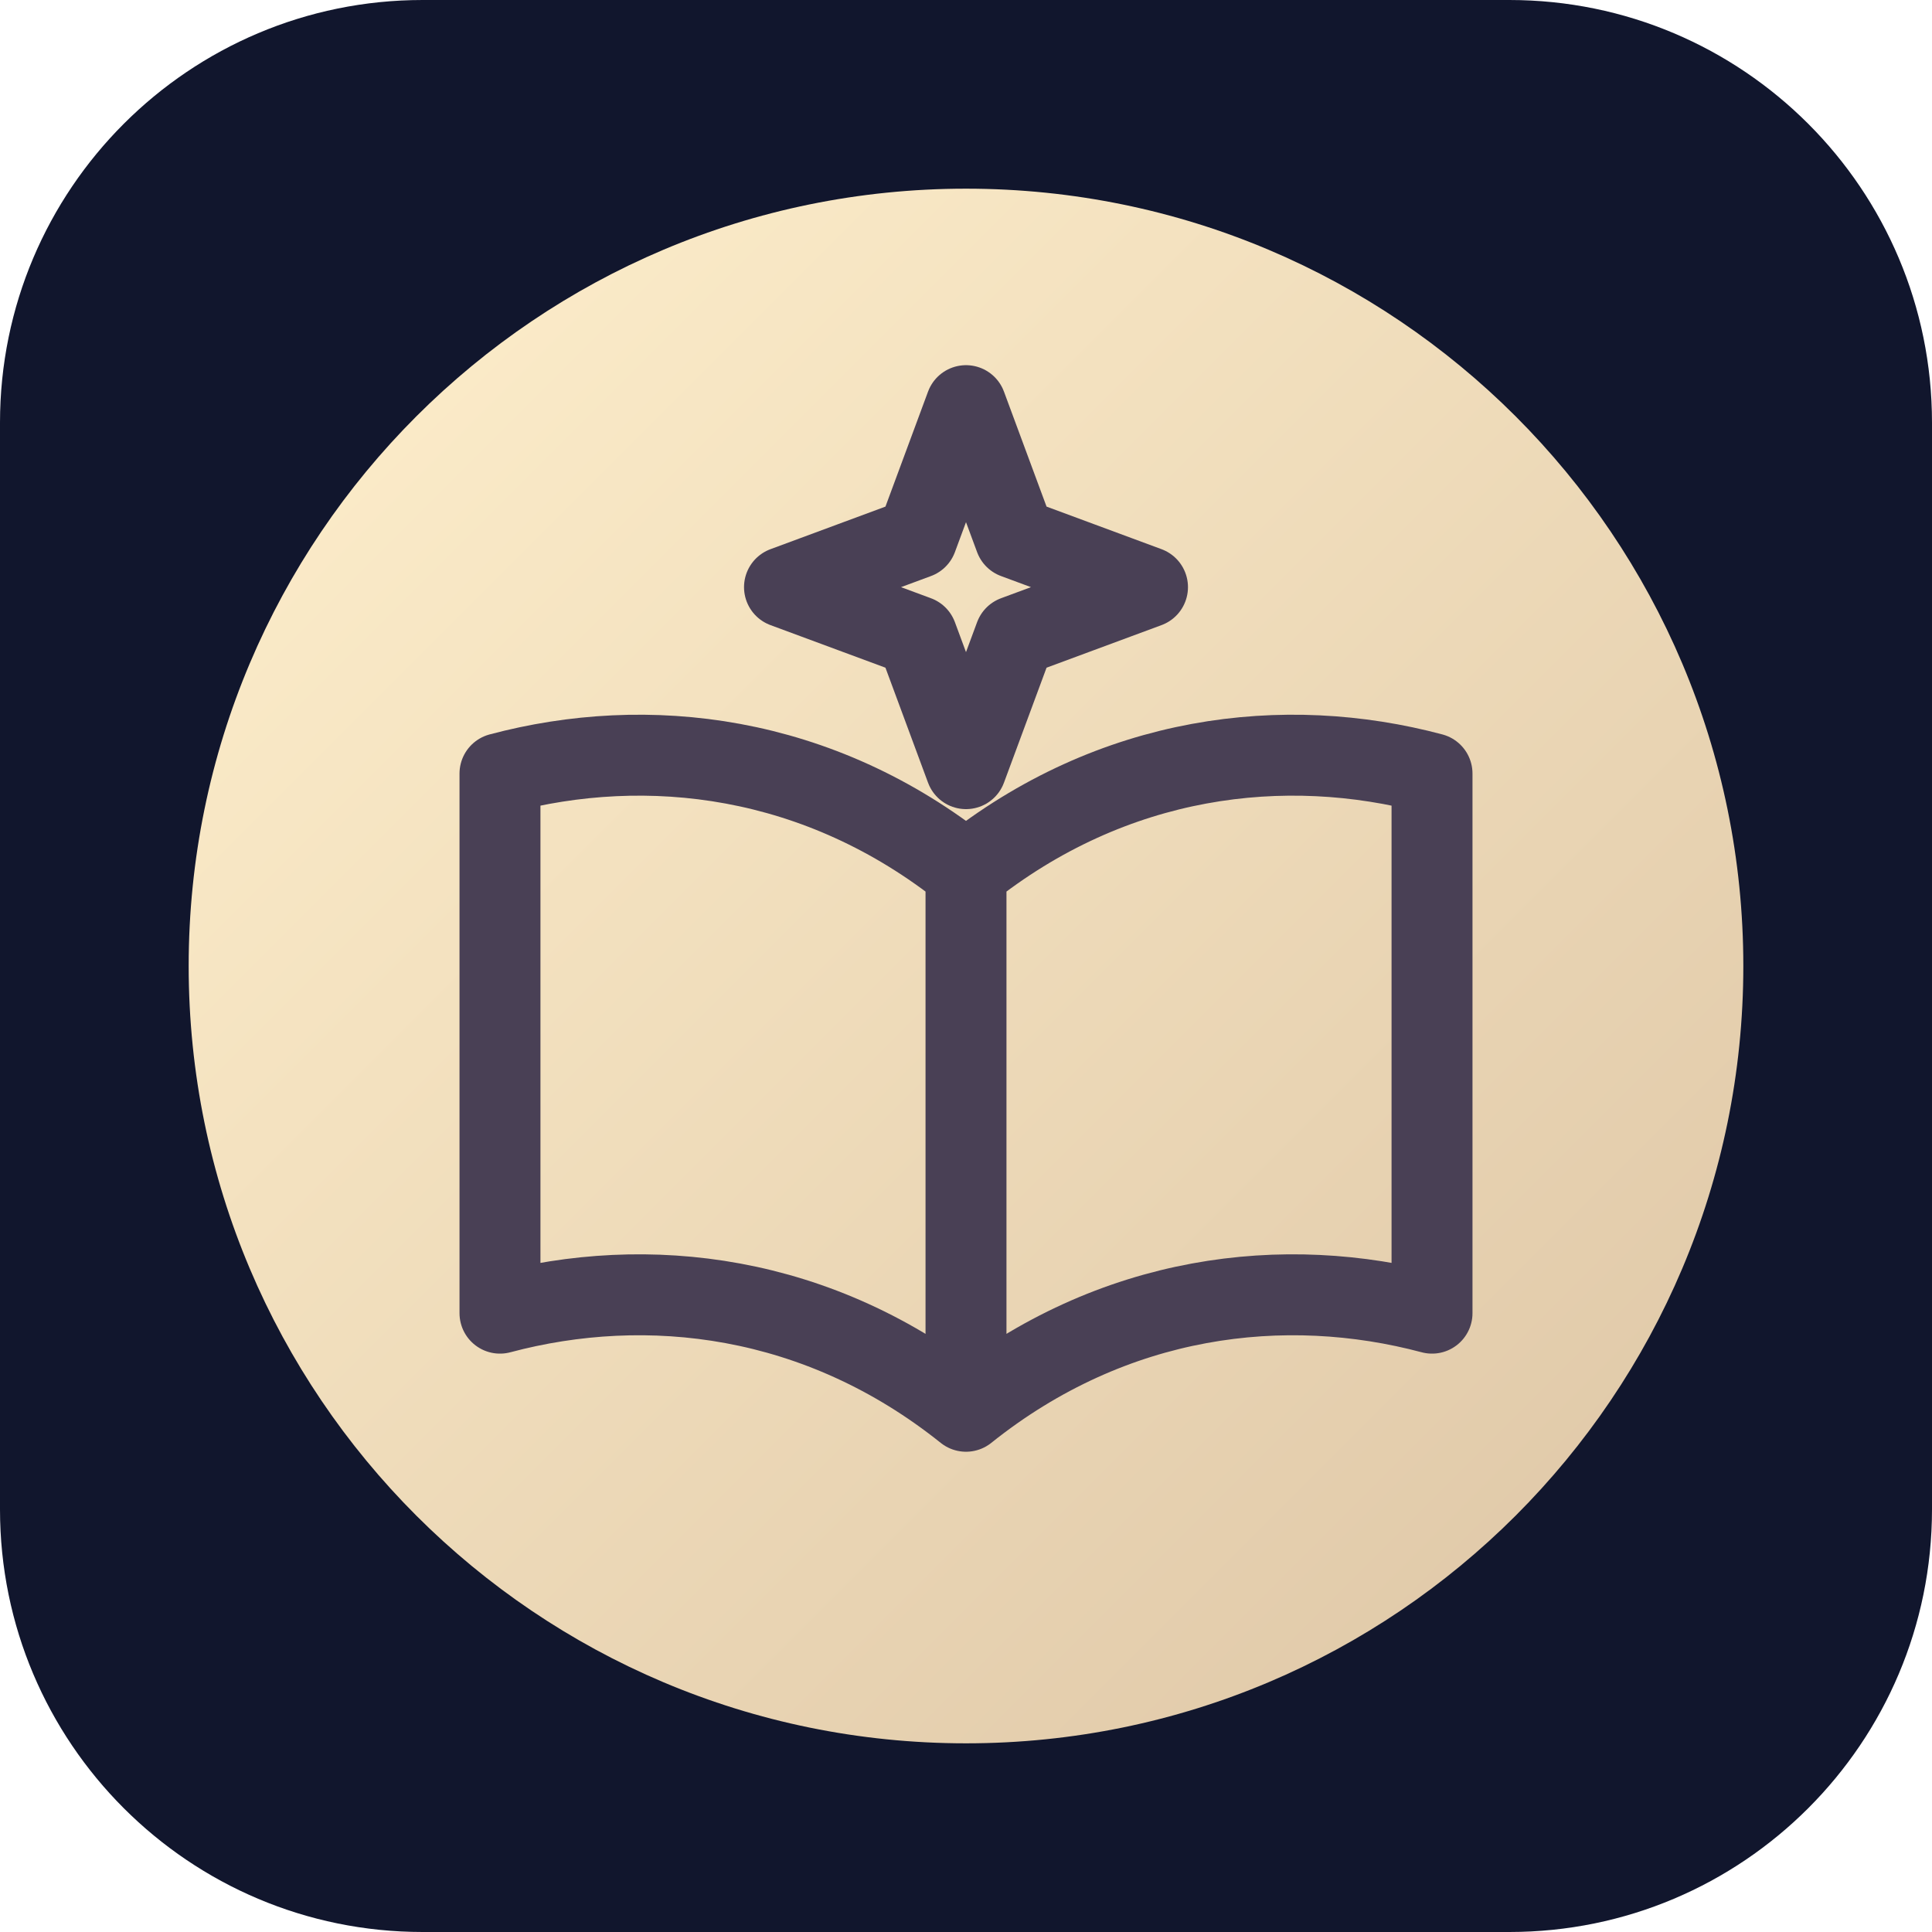
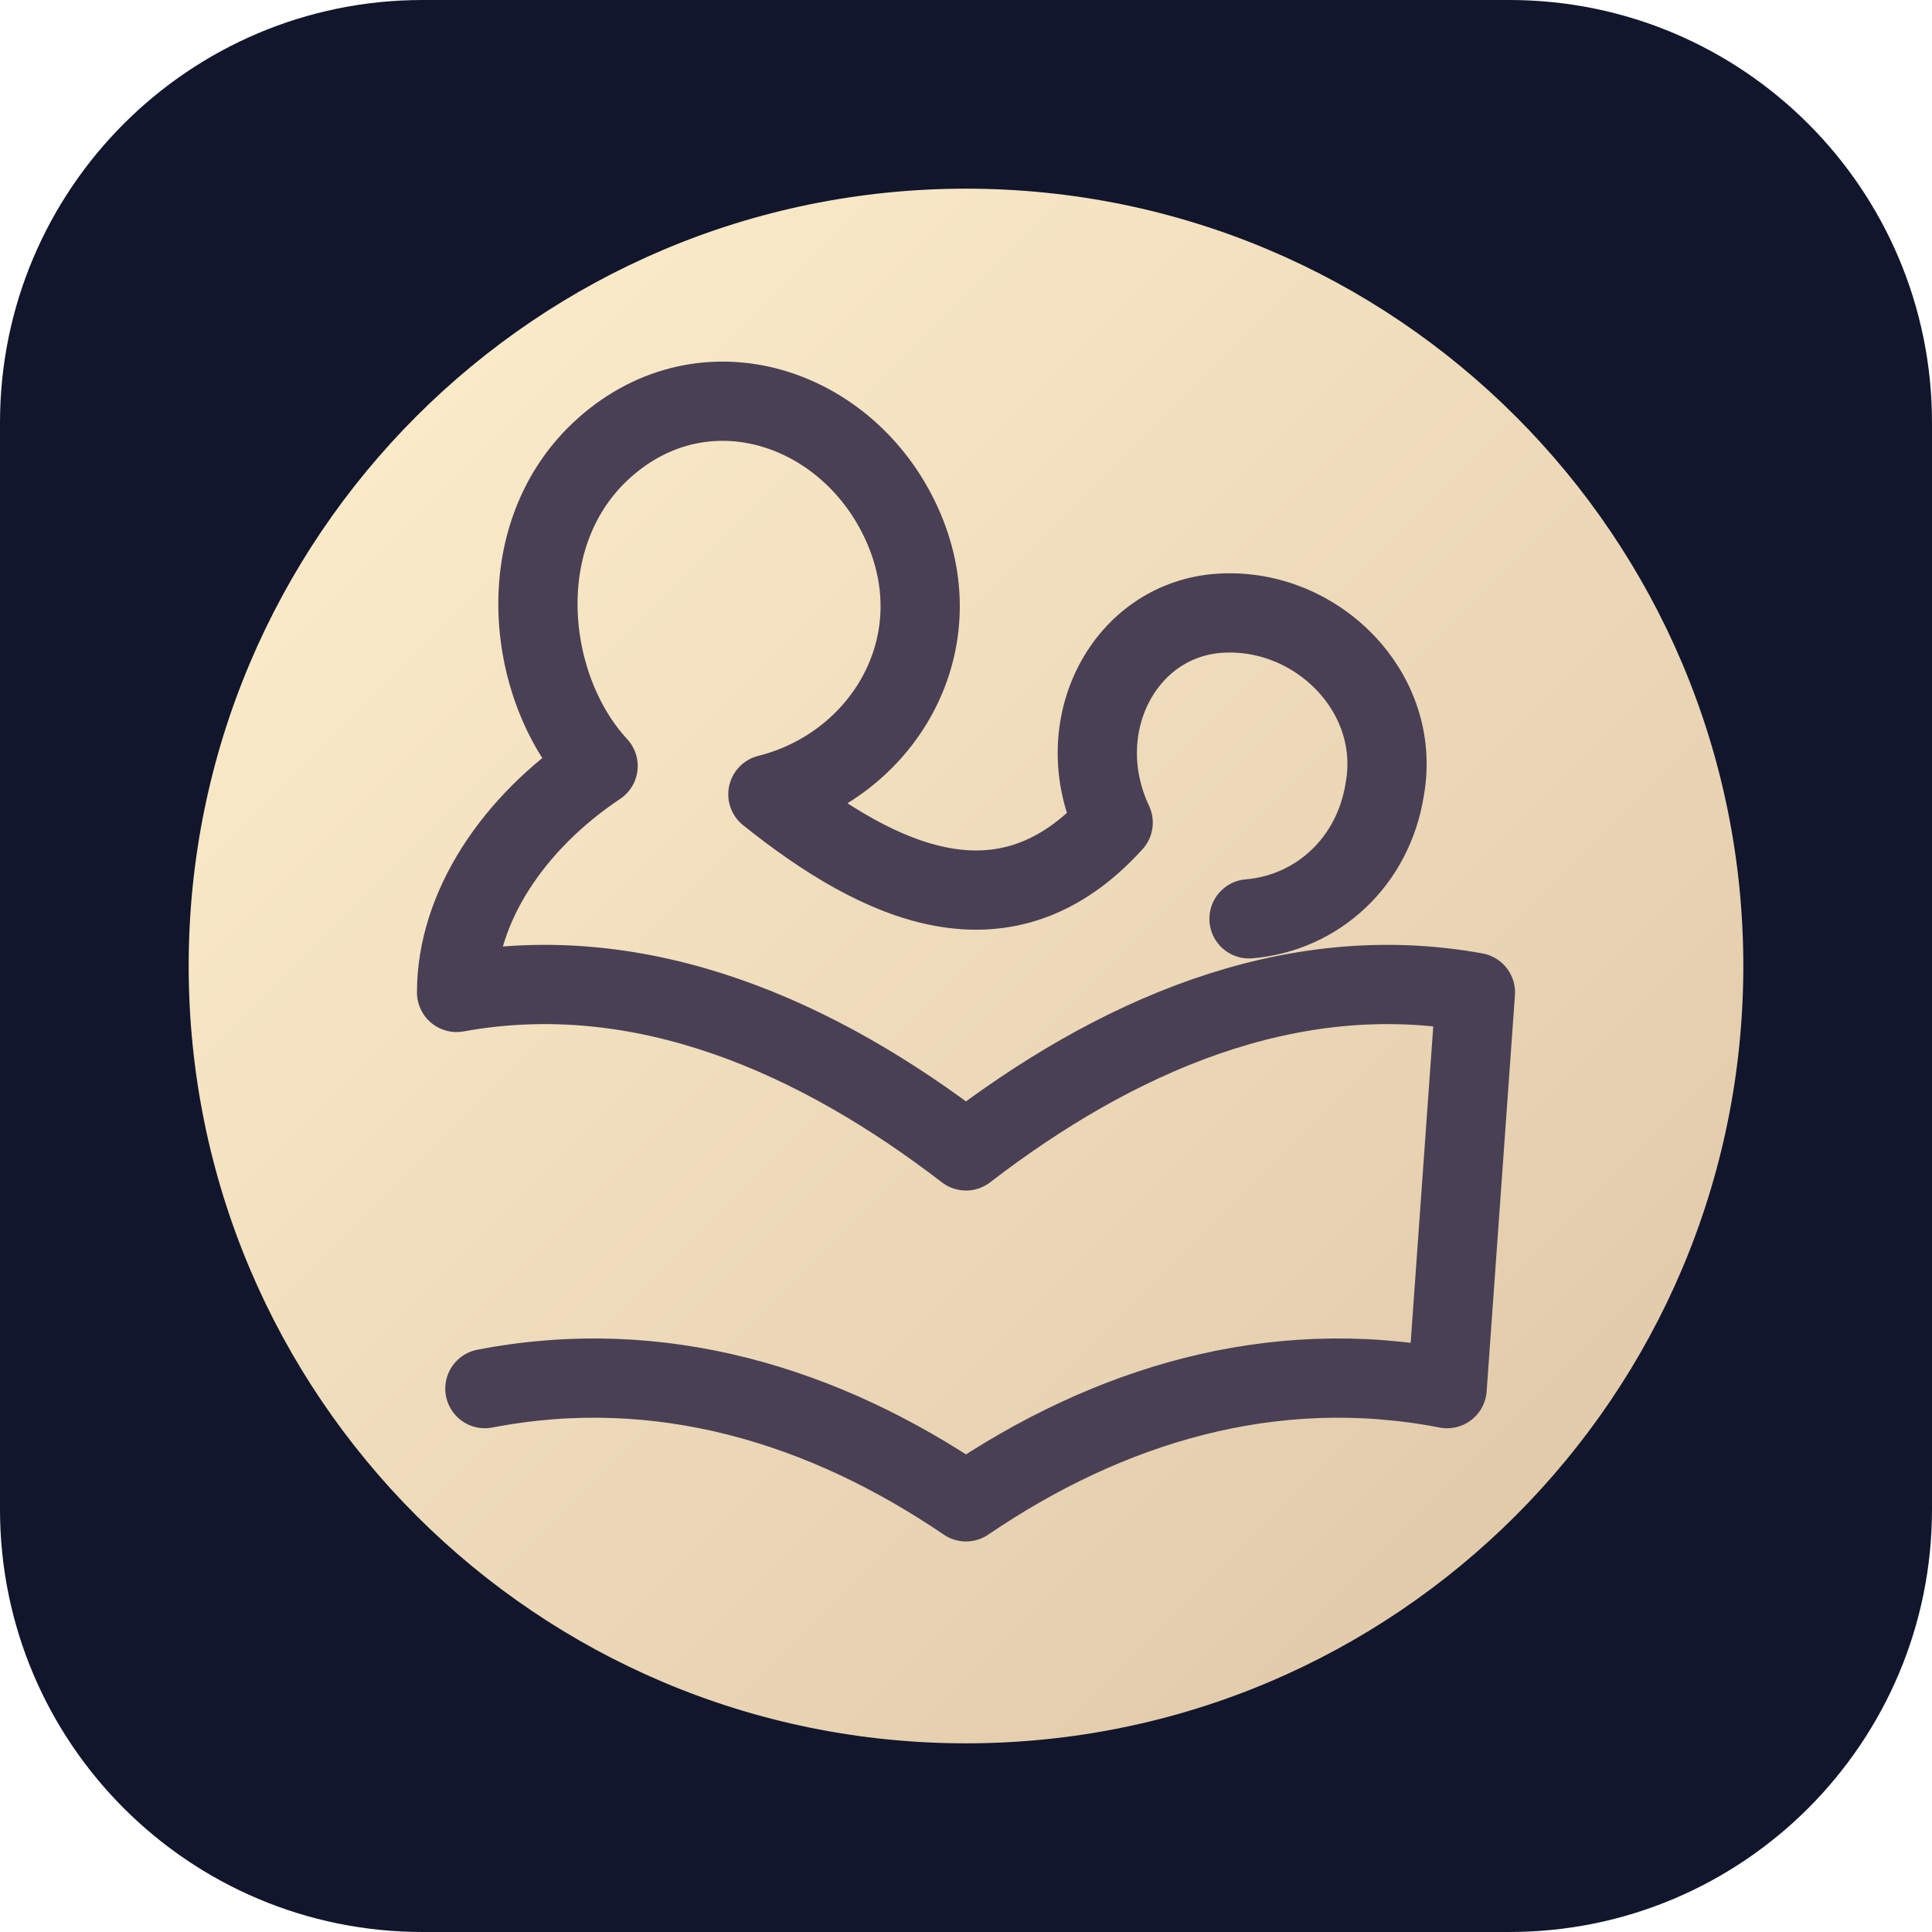
<svg xmlns="http://www.w3.org/2000/svg" viewBox="0 0 512 512">
  <defs>
    <linearGradient id="paper" x2="1" y2="1">
      <stop stop-color="#fff0cd" />
      <stop offset="1" stop-color="#ddc5a5" />
    </linearGradient>
  </defs>
  <rect width="512" height="512" rx="112" fill="#11162d" />
  <circle cx="256" cy="256" r="206" fill="url(#paper)" />
-   <g transform="translate(100 88) scale(13)" fill="none" stroke="#494055" stroke-width="1.65" stroke-linecap="round" stroke-linejoin="round">
-     <path d="M12 11C9 8.6 5.5 8.2 2.5 9v11c3-.8 6.5-.4 9.5 2 3-2.4 6.5-2.8 9.5-2V9c-3-.8-6.5-.4-9.5 2Zm0 0v11" />
-     <path d="m12 1.5 1 2.7 2.7 1-2.7 1-1 2.7-1-2.7-2.7-1 2.7-1Z" />
+   <g transform="translate(76 68) scale(15)" fill="none" stroke="#494055" stroke-width="1.4" stroke-linecap="round" stroke-linejoin="round">
+     <path d="M3.5 20C6.6 19.4 9.5 20.3 12 22C14.5 20.3 17.4 19.4 20.5 20L21 13C17.7 12.4 14.6 13.8 12 15.8C9.4 13.8 6.3 12.4 3 13C3 11.5 4 10 5.5 9C4.2 7.6 3.9 4.8 5.7 3.3C7.5 1.8 10 2.7 10.9 4.8C11.8 6.9 10.5 9 8.5 9.5C10.5 11.1 12.7 12.1 14.6 10C13.8 8.3 14.8 6.4 16.5 6.3C18.2 6.2 19.7 7.7 19.4 9.4C19.2 10.7 18.2 11.6 17 11.7" />
  </g>
</svg>
